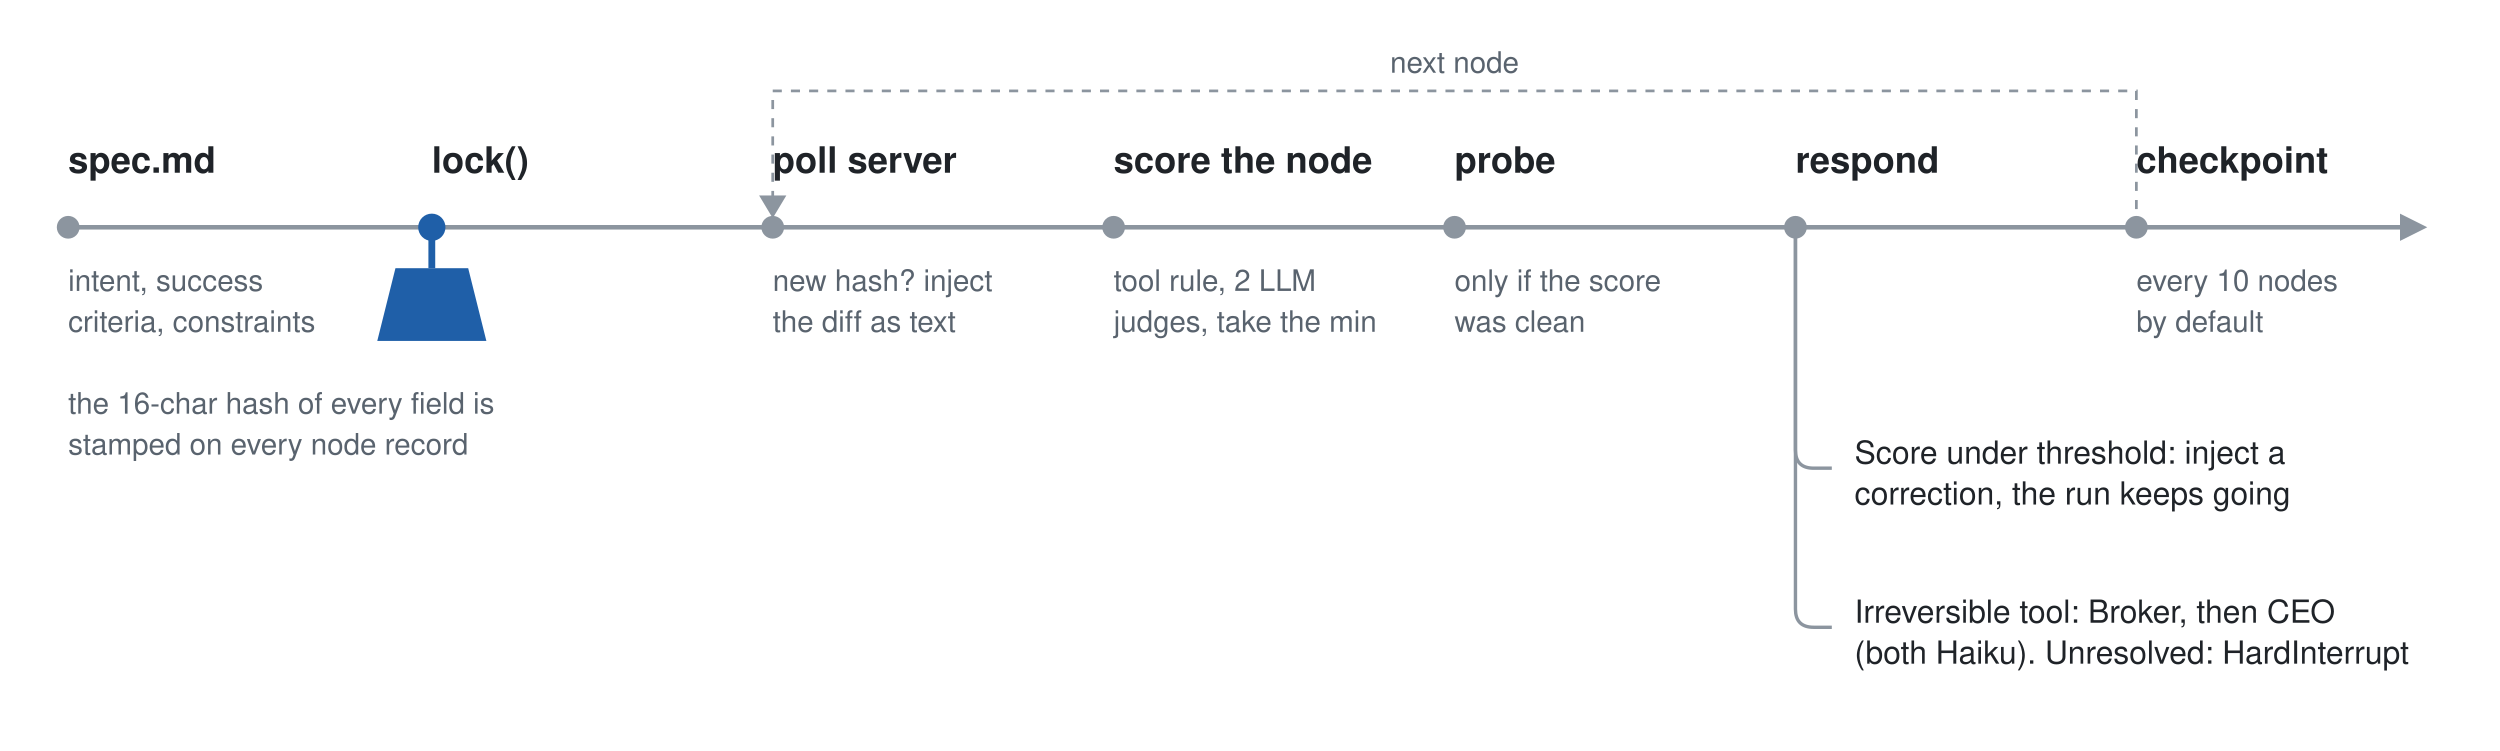
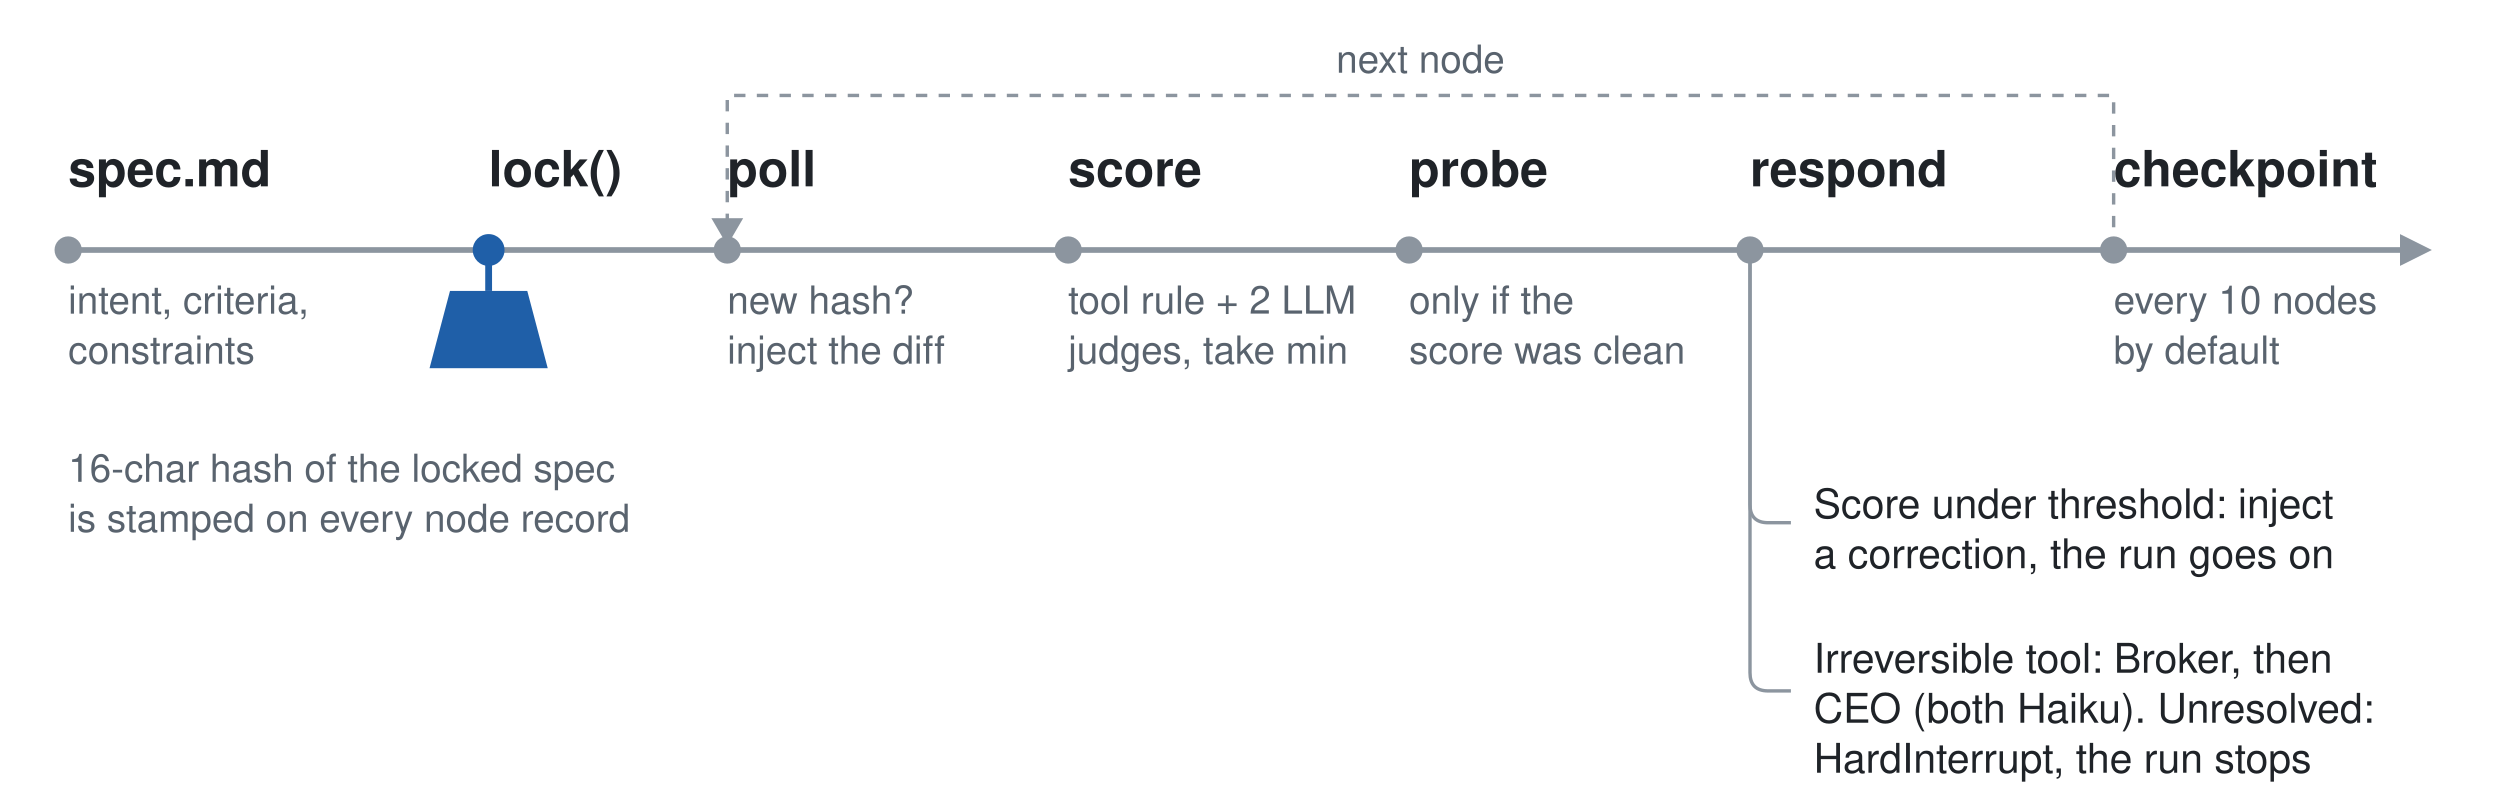
- <svg xmlns="http://www.w3.org/2000/svg" viewBox="0 0 1100 330" width="1100" height="330" font-family="-apple-system, BlinkMacSystemFont, 'Segoe UI', Helvetica, Arial, sans-serif" role="img" aria-labelledby="t d">
-   <path d="M30 100H1060" stroke="#8c959f" stroke-width="2" fill="none" />
-   <path d="M1056 94L1068 100L1056 106Z" fill="#8c959f" />
-   <path d="M940 100V40H340V90" stroke="#8c959f" stroke-width="1.2" stroke-dasharray="4 4" fill="none" />
-   <path d="M334 86L340 96L346 86Z" fill="#8c959f" />
-   <text x="640" y="32" font-size="13" text-anchor="middle" fill="#59636e">next node</text>
-   <circle cx="30" cy="100" r="5" fill="#8c959f" />
-   <circle cx="340" cy="100" r="5" fill="#8c959f" />
-   <circle cx="490" cy="100" r="5" fill="#8c959f" />
-   <circle cx="640" cy="100" r="5" fill="#8c959f" />
-   <circle cx="790" cy="100" r="5" fill="#8c959f" />
-   <circle cx="940" cy="100" r="5" fill="#8c959f" />
-   <path d="M190 100V118" stroke="#1f5fa8" stroke-width="3" />
-   <path d="M174 118H206L214 150H166Z" fill="#1f5fa8" />
-   <circle cx="190" cy="100" r="6" fill="#1f5fa8" />
-   <text x="30" y="76" font-size="16" font-weight="600" fill="#1f2328">spec.md</text>
-   <text x="30" y="128" font-size="13" fill="#59636e">intent, success</text>
-   <text x="30" y="146" font-size="13" fill="#59636e">criteria, constraints</text>
-   <text x="190" y="76" font-size="16" font-weight="600" fill="#1f2328">lock()</text>
-   <text x="340" y="76" font-size="16" font-weight="600" fill="#1f2328">poll server</text>
-   <text x="340" y="128" font-size="13" fill="#59636e">new hash? inject</text>
-   <text x="340" y="146" font-size="13" fill="#59636e">the diff as text</text>
-   <text x="490" y="76" font-size="16" font-weight="600" fill="#1f2328">score the node</text>
-   <text x="490" y="128" font-size="13" fill="#59636e">tool rule, 2 LLM</text>
-   <text x="490" y="146" font-size="13" fill="#59636e">judges, take the min</text>
-   <text x="640" y="76" font-size="16" font-weight="600" fill="#1f2328">probe</text>
-   <text x="640" y="128" font-size="13" fill="#59636e">only if the score</text>
-   <text x="640" y="146" font-size="13" fill="#59636e">was clean</text>
-   <text x="790" y="76" font-size="16" font-weight="600" fill="#1f2328">respond</text>
-   <text x="940" y="76" font-size="16" font-weight="600" fill="#1f2328">checkpoint</text>
-   <text x="940" y="128" font-size="13" fill="#59636e">every 10 nodes</text>
-   <text x="940" y="146" font-size="13" fill="#59636e">by default</text>
-   <text x="30" y="182" font-size="13" fill="#59636e">the 16-char hash of every field is</text>
-   <text x="30" y="200" font-size="13" fill="#59636e">stamped on every node record</text>
-   <path d="M790 100V198q0 8 8 8H806" stroke="#8c959f" stroke-width="1.5" fill="none" />
-   <path d="M790 100V268q0 8 8 8H806" stroke="#8c959f" stroke-width="1.5" fill="none" />
-   <text x="816" y="204" font-size="14" fill="#1f2328">Score under threshold: inject a</text>
-   <text x="816" y="222" font-size="14" fill="#1f2328">correction, the run keeps going</text>
-   <text x="816" y="274" font-size="14" fill="#1f2328">Irreversible tool: Broker, then CEO</text>
-   <text x="816" y="292" font-size="14" fill="#1f2328">(both Haiku). Unresolved: HardInterrupt</text>
+ <svg xmlns="http://www.w3.org/2000/svg" viewBox="0 0 1100 350" width="1100" height="350" font-family="-apple-system, BlinkMacSystemFont, 'Segoe UI', Helvetica, Arial, sans-serif" role="img" aria-labelledby="t d">
+   <path d="M30 110H1062" stroke="#8c959f" stroke-width="2.5" fill="none" />
+   <path d="M1056 103L1070 110L1056 117Z" fill="#8c959f" />
+   <path d="M930 110V42H320V100" stroke="#8c959f" stroke-width="1.5" stroke-dasharray="5 5" fill="none" />
+   <path d="M313 96L320 108L327 96Z" fill="#8c959f" />
+   <text x="625" y="32" font-size="17" text-anchor="middle" fill="#59636e">next node</text>
+   <circle cx="30" cy="110" r="6" fill="#8c959f" />
+   <text x="30" y="82" font-size="22" font-weight="600" fill="#1f2328">spec.md</text>
+   <text x="30" y="138" font-size="17" fill="#59636e">intent, criteria,</text>
+   <text x="30" y="160" font-size="17" fill="#59636e">constraints</text>
+   <path d="M215 110V128" stroke="#1f5fa8" stroke-width="3" />
+   <path d="M198 128H232L241 162H189Z" fill="#1f5fa8" />
+   <circle cx="215" cy="110" r="7" fill="#1f5fa8" />
+   <text x="215" y="82" font-size="22" font-weight="600" fill="#1f2328">lock()</text>
+   <circle cx="320" cy="110" r="6" fill="#8c959f" />
+   <text x="320" y="82" font-size="22" font-weight="600" fill="#1f2328">poll</text>
+   <text x="320" y="138" font-size="17" fill="#59636e">new hash?</text>
+   <text x="320" y="160" font-size="17" fill="#59636e">inject the diff</text>
+   <circle cx="470" cy="110" r="6" fill="#8c959f" />
+   <text x="470" y="82" font-size="22" font-weight="600" fill="#1f2328">score</text>
+   <text x="470" y="138" font-size="17" fill="#59636e">tool rule + 2 LLM</text>
+   <text x="470" y="160" font-size="17" fill="#59636e">judges, take min</text>
+   <circle cx="620" cy="110" r="6" fill="#8c959f" />
+   <text x="620" y="82" font-size="22" font-weight="600" fill="#1f2328">probe</text>
+   <text x="620" y="138" font-size="17" fill="#59636e">only if the</text>
+   <text x="620" y="160" font-size="17" fill="#59636e">score was clean</text>
+   <circle cx="770" cy="110" r="6" fill="#8c959f" />
+   <text x="770" y="82" font-size="22" font-weight="600" fill="#1f2328">respond</text>
+   <circle cx="930" cy="110" r="6" fill="#8c959f" />
+   <text x="930" y="82" font-size="22" font-weight="600" fill="#1f2328">checkpoint</text>
+   <text x="930" y="138" font-size="17" fill="#59636e">every 10 nodes</text>
+   <text x="930" y="160" font-size="17" fill="#59636e">by default</text>
+   <text x="30" y="212" font-size="17" fill="#59636e">16-char hash of the locked spec</text>
+   <text x="30" y="234" font-size="17" fill="#59636e">is stamped on every node record</text>
+   <path d="M770 110V222q0 8 8 8H788" stroke="#8c959f" stroke-width="1.5" fill="none" />
+   <path d="M770 110V296q0 8 8 8H788" stroke="#8c959f" stroke-width="1.5" fill="none" />
+   <text x="798" y="228" font-size="18" fill="#1f2328">Score under threshold: inject</text>
+   <text x="798" y="250" font-size="18" fill="#1f2328">a correction, the run goes on</text>
+   <text x="798" y="296" font-size="18" fill="#1f2328">Irreversible tool: Broker, then</text>
+   <text x="798" y="318" font-size="18" fill="#1f2328">CEO (both Haiku). Unresolved:</text>
+   <text x="798" y="340" font-size="18" fill="#1f2328">HardInterrupt, the run stops</text>
</svg>
